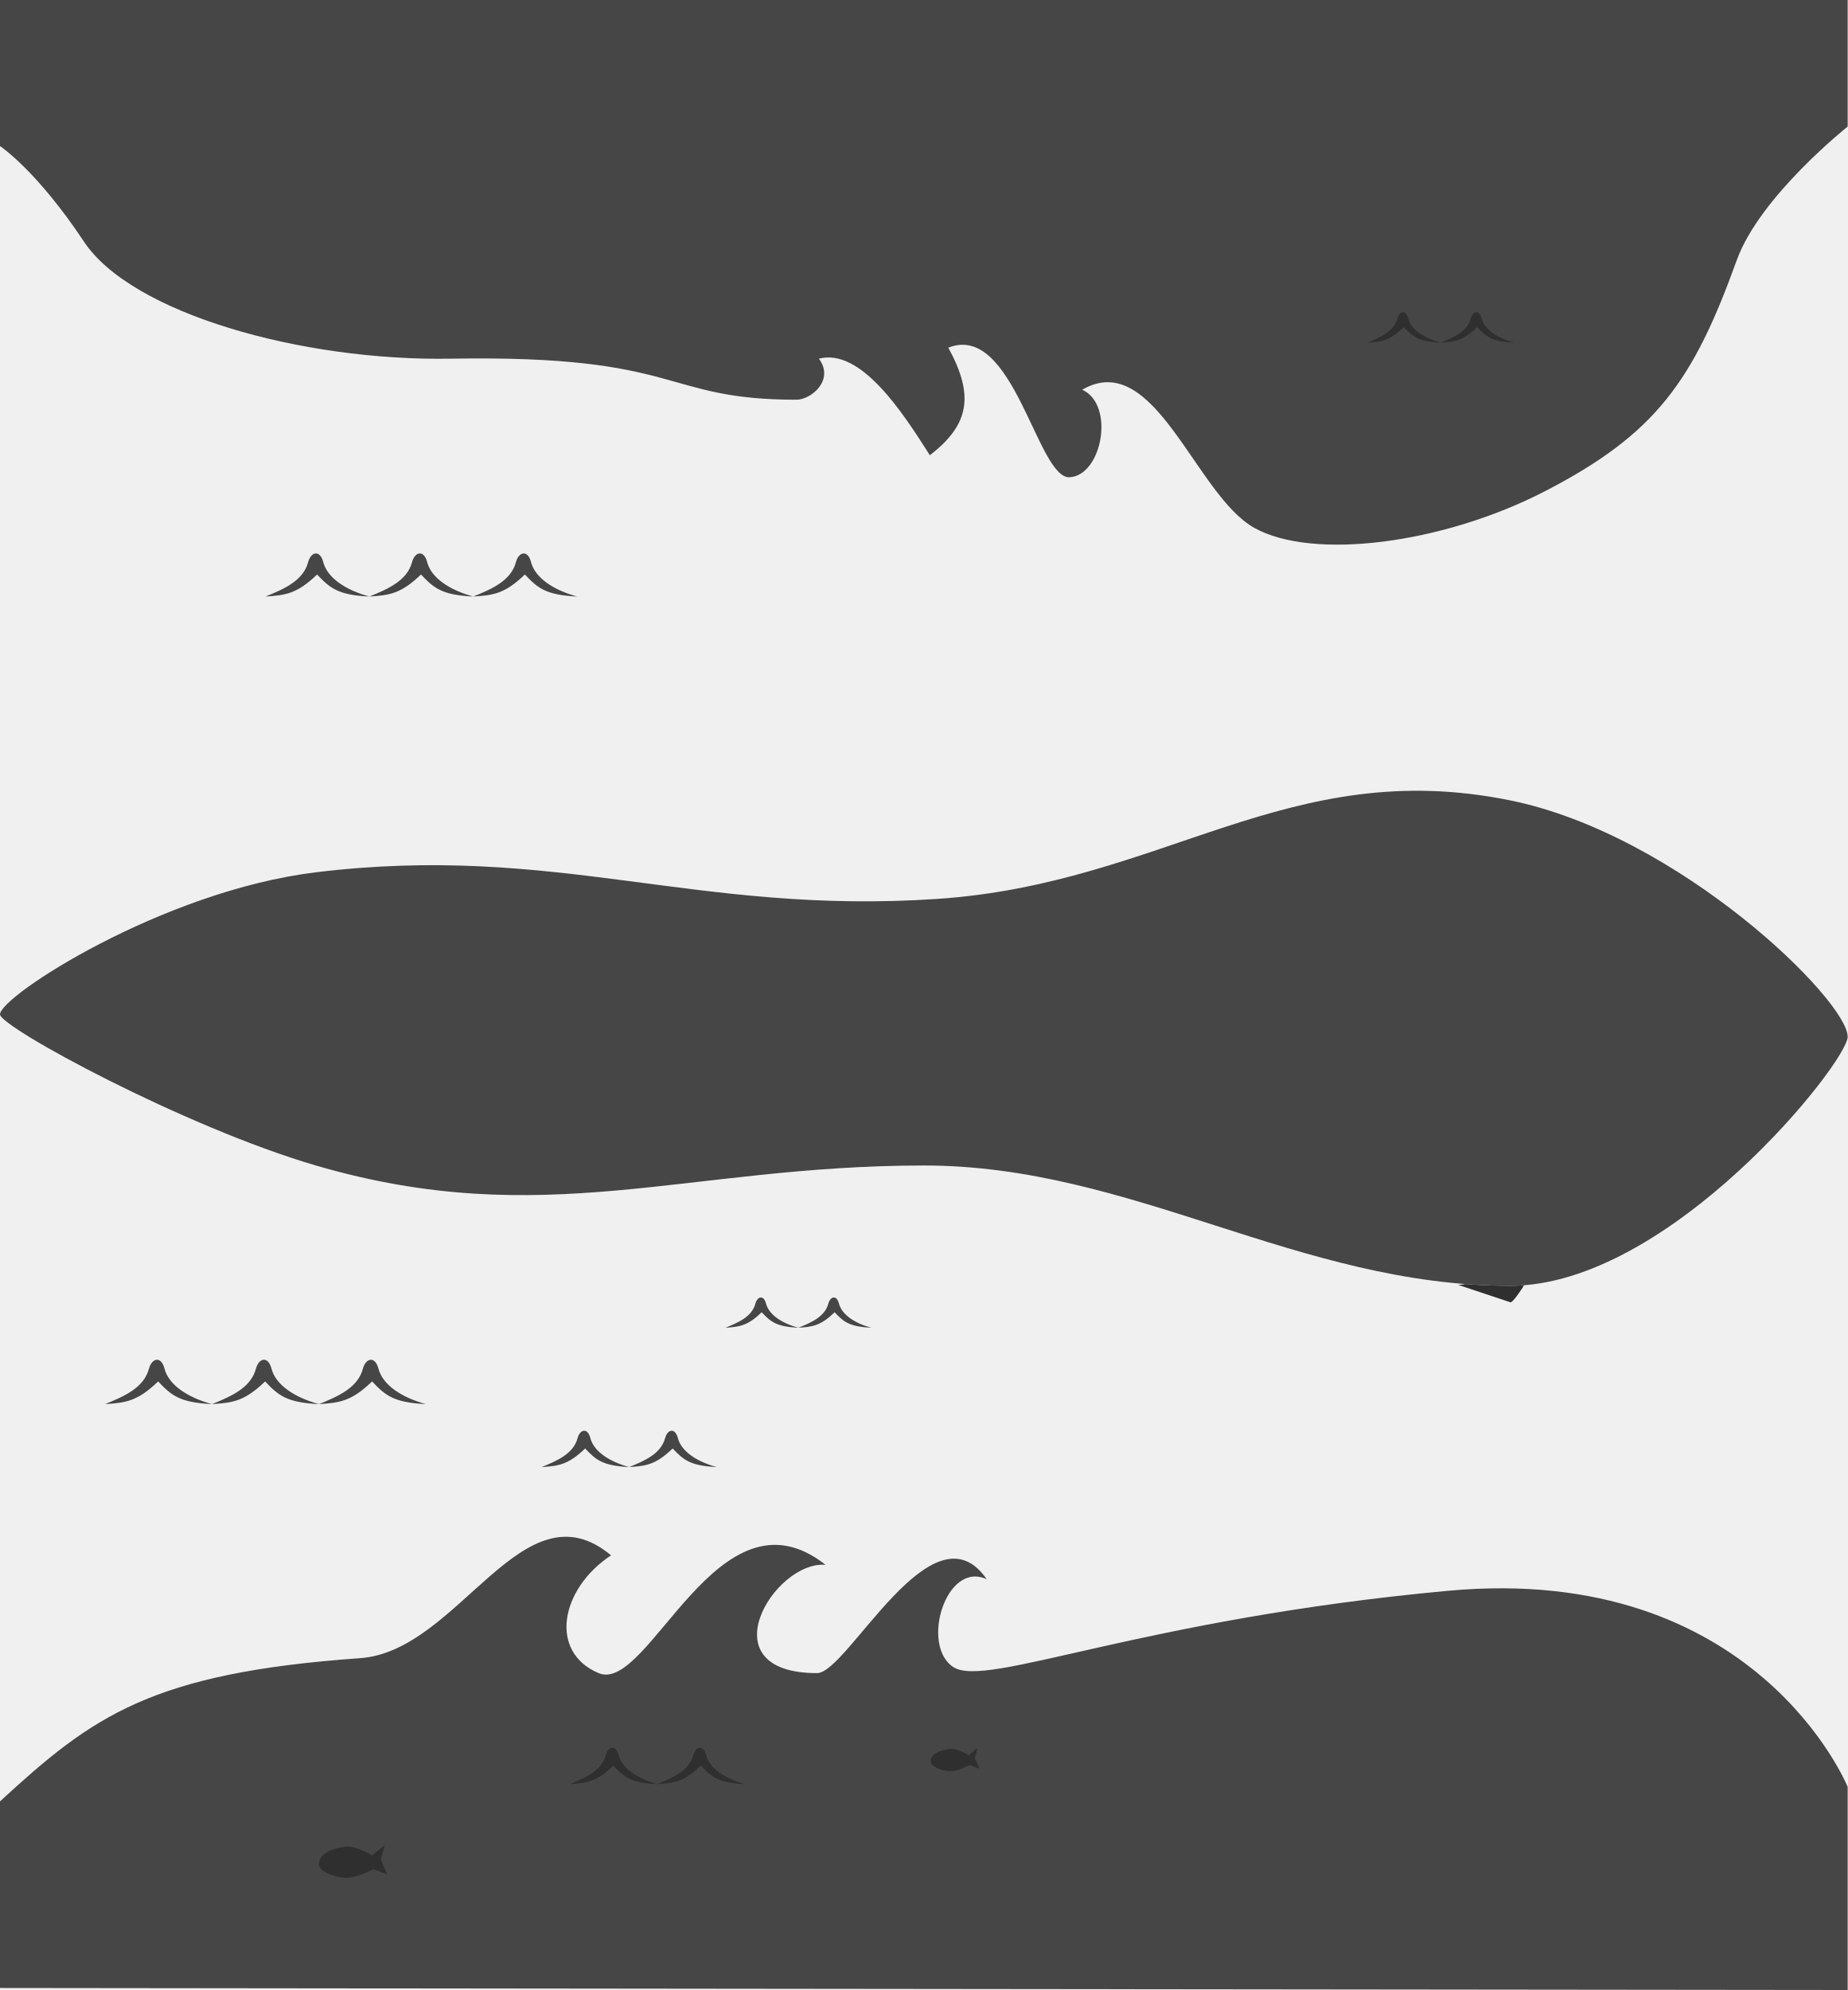
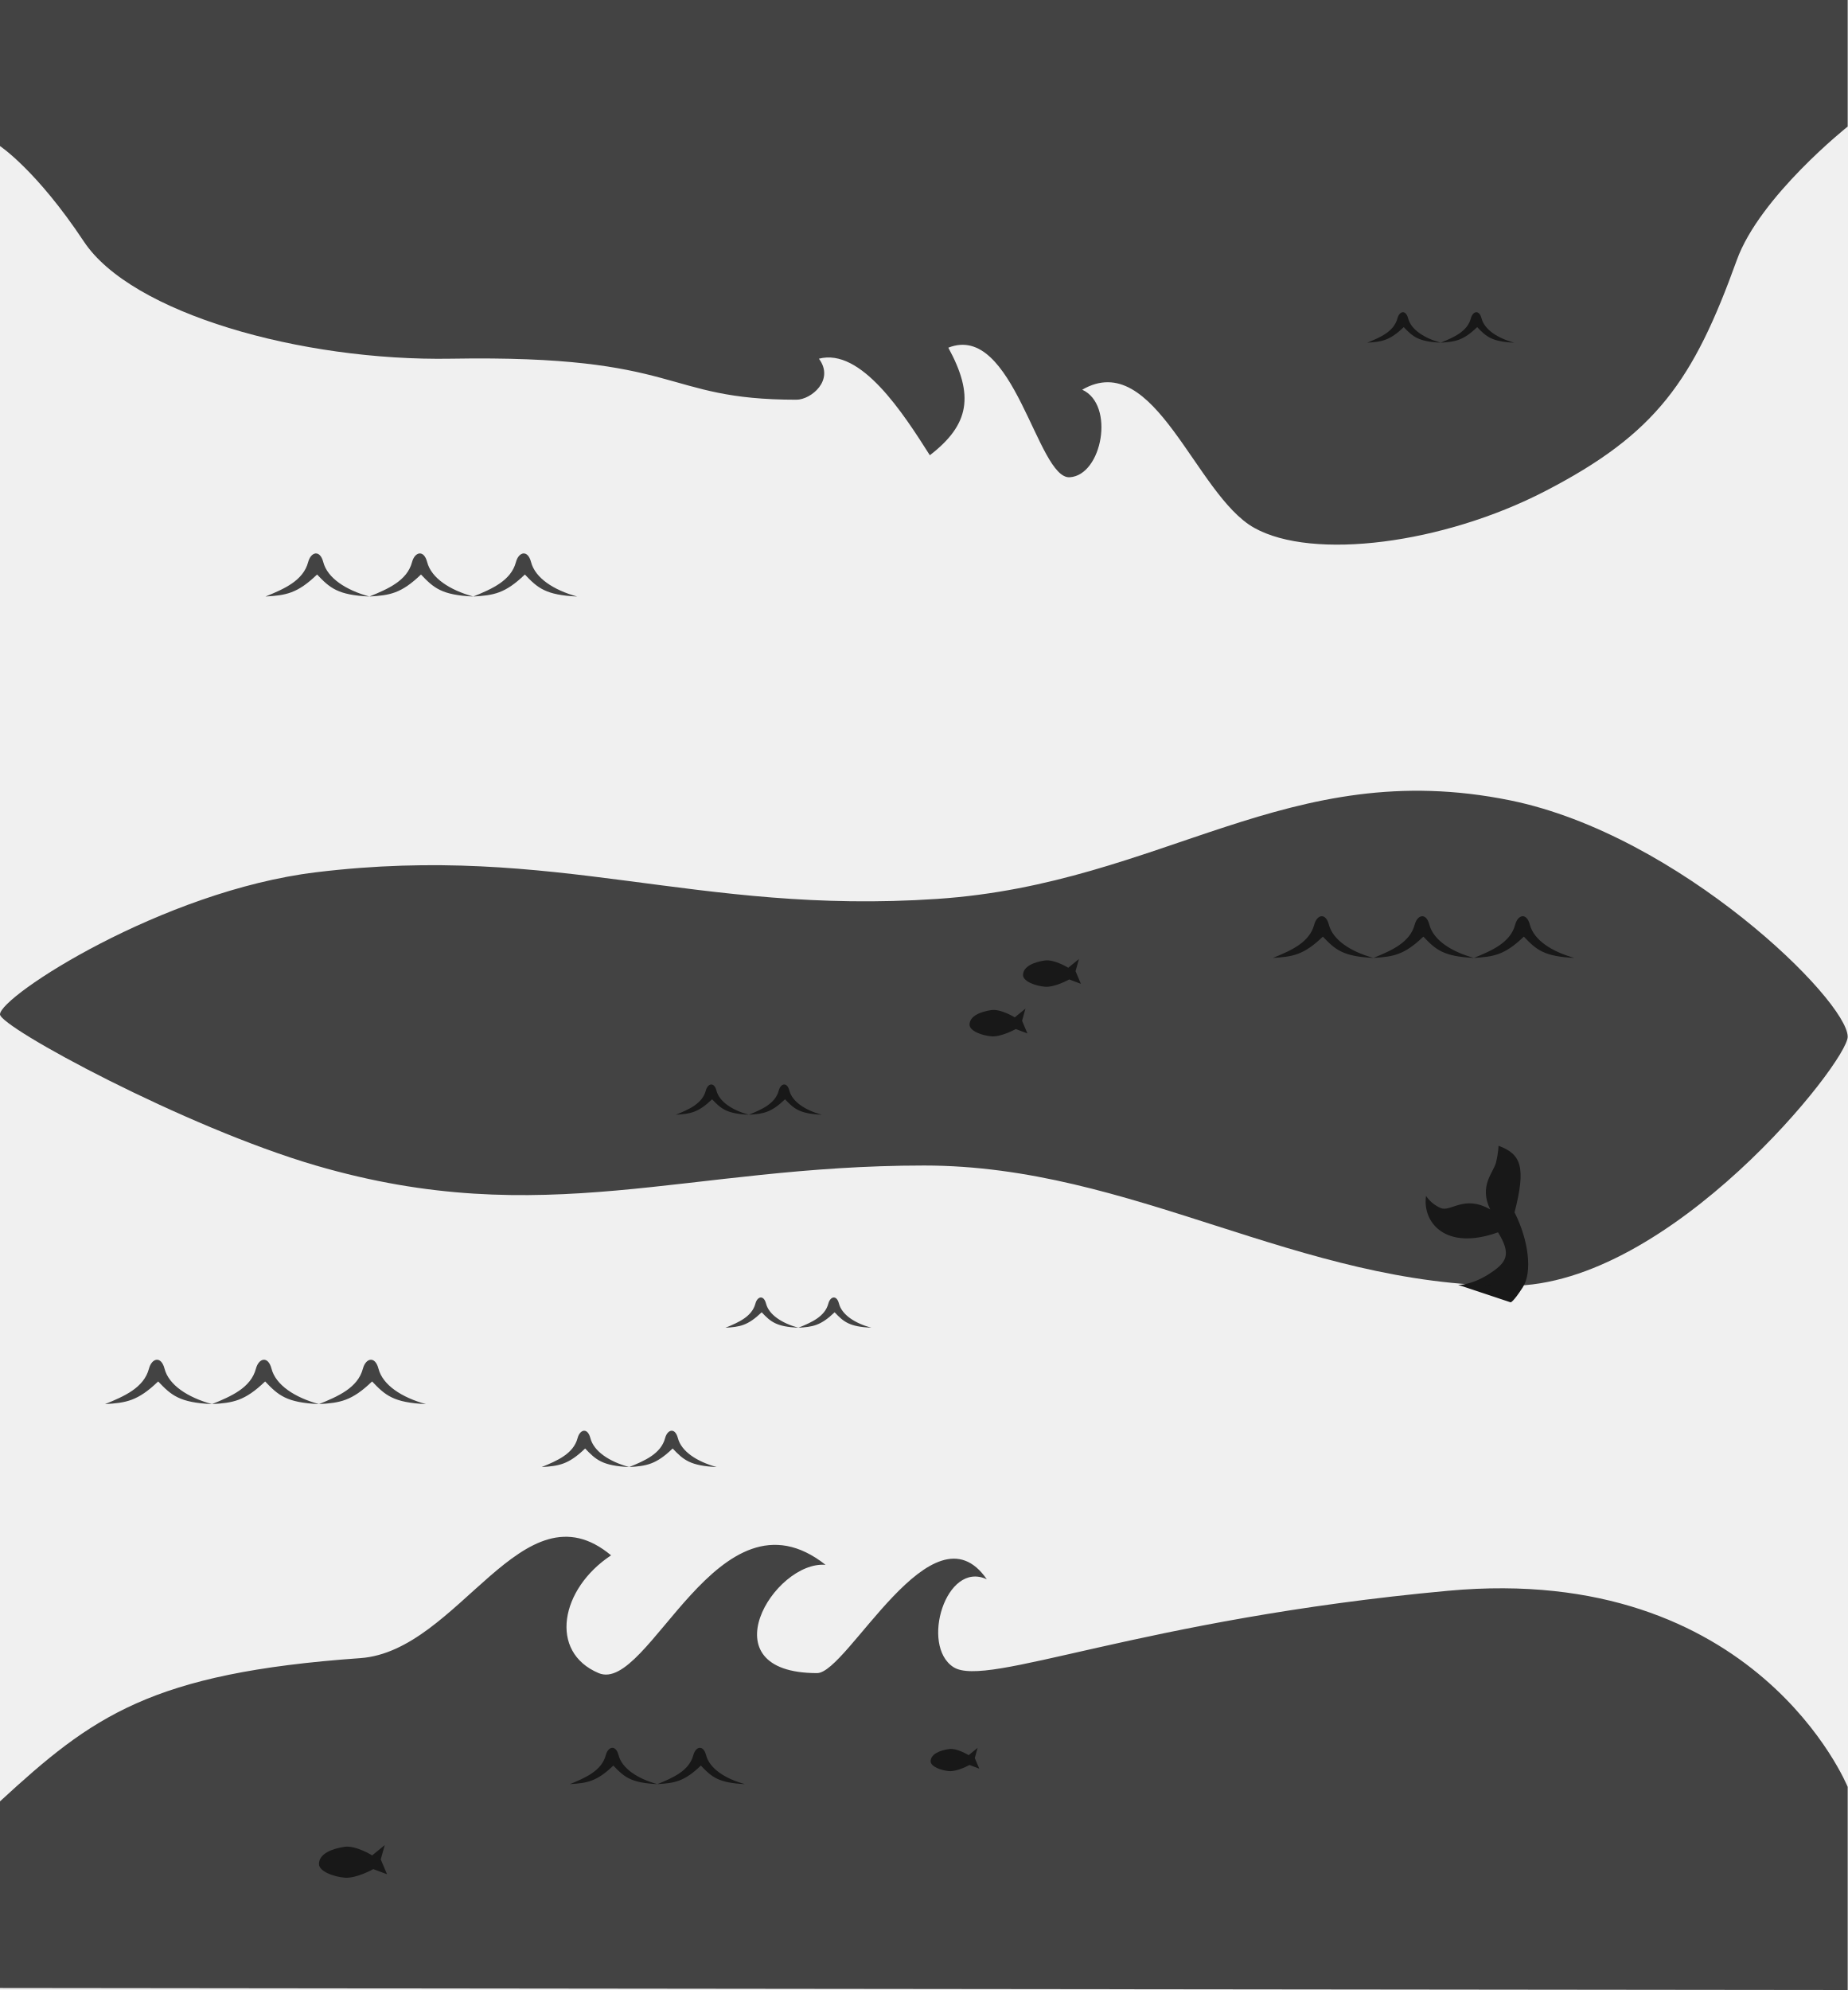
<svg xmlns="http://www.w3.org/2000/svg" width="1900" height="2046" viewBox="0 0 1900 2046" fill="none">
-   <path d="M1900 130.131V0H0V150.191C0 150.191 37.507 174.88 86.317 248.432C135.127 321.984 309.206 371.45 463.953 368.79C703.38 364.675 679.363 410.967 818.983 410.967C833.883 410.967 858.545 390.907 842.104 368.79C885.262 357.474 928.465 424.343 956.165 468.06C997.188 436.466 1001.89 406.338 975.176 357.474C1042.48 330.728 1066.63 492.749 1100.03 490.691C1133.42 488.634 1146.78 416.11 1112.87 400.68C1187.37 357.474 1229.23 508.782 1289.62 542.641C1350 576.5 1484.04 559.095 1588.64 505.093C1703.22 445.943 1741.24 391.422 1785.96 267.463C1809.63 201.869 1900 130.131 1900 130.131Z" fill="white" />
+   <path d="M1900 130.131V0H0V150.191C0 150.191 37.507 174.88 86.317 248.432C135.127 321.984 309.206 371.45 463.953 368.79C703.38 364.675 679.363 410.967 818.983 410.967C833.883 410.967 858.545 390.907 842.104 368.79C885.262 357.474 928.465 424.343 956.165 468.06C997.188 436.466 1001.89 406.338 975.176 357.474C1042.48 330.728 1066.63 492.749 1100.03 490.691C1133.42 488.634 1146.78 416.11 1112.87 400.68C1187.37 357.474 1229.23 508.782 1289.62 542.641C1350 576.5 1484.04 559.095 1588.64 505.093C1703.22 445.943 1741.24 391.422 1785.96 267.463C1809.63 201.869 1900 130.131 1900 130.131Z" fill="" />
  <path d="M1900 130.131V0H0V150.191C0 150.191 37.507 174.88 86.317 248.432C135.127 321.984 309.206 371.45 463.953 368.79C703.38 364.675 679.363 410.967 818.983 410.967C833.883 410.967 858.545 390.907 842.104 368.79C885.262 357.474 928.465 424.343 956.165 468.06C997.188 436.466 1001.89 406.338 975.176 357.474C1042.48 330.728 1066.63 492.749 1100.03 490.691C1133.42 488.634 1146.78 416.11 1112.87 400.68C1187.37 357.474 1229.23 508.782 1289.62 542.641C1350 576.5 1484.04 559.095 1588.64 505.093C1703.22 445.943 1741.24 391.422 1785.96 267.463C1809.63 201.869 1900 130.131 1900 130.131Z" fill="#181818" fill-opacity="0.8" />
  <path d="M1351.43 950.651C1346.51 969.095 1327.63 977.285 1309 984.867C1329.24 983.644 1340.59 981.961 1360.32 962.969C1373.05 976.404 1381.03 983.417 1412.33 984.867C1388.7 978.368 1370.59 966.39 1366.48 950.651C1363.16 937.915 1354.17 940.384 1351.43 950.651Z" fill="#181818" />
-   <path d="M1351.43 950.651C1346.51 969.095 1327.63 977.285 1309 984.867C1329.24 983.644 1340.59 981.961 1360.32 962.969C1373.05 976.404 1381.03 983.417 1412.33 984.867C1388.7 978.368 1370.59 966.39 1366.48 950.651C1363.16 937.915 1354.17 940.384 1351.43 950.651Z" fill="white" fill-opacity="0.1" />
+   <path d="M1351.43 950.651C1346.51 969.095 1327.63 977.285 1309 984.867C1329.24 983.644 1340.59 981.961 1360.32 962.969C1373.05 976.404 1381.03 983.417 1412.33 984.867C1388.7 978.368 1370.59 966.39 1366.48 950.651C1363.16 937.915 1354.17 940.384 1351.43 950.651Z" fill="" fill-opacity="0.1" />
  <path d="M1454.76 950.651C1449.84 969.095 1430.97 977.285 1412.33 984.867C1432.57 983.644 1443.92 981.961 1463.66 962.969C1476.38 976.404 1484.36 983.417 1515.67 984.867C1492.03 978.368 1473.92 966.39 1469.82 950.651C1466.49 937.915 1457.5 940.384 1454.76 950.651Z" fill="#181818" />
-   <path d="M1454.76 950.651C1449.84 969.095 1430.97 977.285 1412.33 984.867C1432.57 983.644 1443.92 981.961 1463.66 962.969C1476.38 976.404 1484.36 983.417 1515.67 984.867C1492.03 978.368 1473.92 966.39 1469.82 950.651C1466.49 937.915 1457.5 940.384 1454.76 950.651Z" fill="white" fill-opacity="0.1" />
+   <path d="M1454.76 950.651C1449.84 969.095 1430.97 977.285 1412.33 984.867C1432.57 983.644 1443.92 981.961 1463.66 962.969C1476.38 976.404 1484.36 983.417 1515.67 984.867C1492.03 978.368 1473.92 966.39 1469.82 950.651C1466.49 937.915 1457.5 940.384 1454.76 950.651Z" fill="" fill-opacity="0.1" />
  <path d="M1558.1 950.651C1553.18 969.095 1534.3 977.285 1515.67 984.867C1535.91 983.644 1547.26 981.961 1566.99 962.969C1579.72 976.404 1587.7 983.417 1619 984.867C1595.37 978.368 1577.26 966.39 1573.15 950.651C1569.83 937.915 1560.83 940.384 1558.1 950.651Z" fill="#181818" />
-   <path d="M1558.1 950.651C1553.18 969.095 1534.3 977.285 1515.67 984.867C1535.91 983.644 1547.26 981.961 1566.99 962.969C1579.72 976.404 1587.7 983.417 1619 984.867C1595.37 978.368 1577.26 966.39 1573.15 950.651C1569.83 937.915 1560.83 940.384 1558.1 950.651Z" fill="white" fill-opacity="0.1" />
-   <path d="M776.795 1340.28C773.226 1353.67 759.525 1359.61 746 1365.11C760.69 1364.23 768.927 1363 783.252 1349.22C792.489 1358.97 798.279 1364.06 821 1365.11C803.848 1360.4 790.702 1351.7 787.722 1340.28C785.311 1331.03 778.782 1332.83 776.795 1340.28Z" fill="white" />
+   <path d="M1558.1 950.651C1553.18 969.095 1534.3 977.285 1515.67 984.867C1535.91 983.644 1547.26 981.961 1566.99 962.969C1579.72 976.404 1587.7 983.417 1619 984.867C1595.37 978.368 1577.26 966.39 1573.15 950.651C1569.83 937.915 1560.83 940.384 1558.1 950.651Z" fill="" fill-opacity="0.1" />
+   <path d="M776.795 1340.28C773.226 1353.67 759.525 1359.61 746 1365.11C760.69 1364.23 768.927 1363 783.252 1349.22C792.489 1358.97 798.279 1364.06 821 1365.11C803.848 1360.4 790.702 1351.7 787.722 1340.28C785.311 1331.03 778.782 1332.83 776.795 1340.28Z" fill="" />
  <path d="M776.795 1340.28C773.226 1353.67 759.525 1359.61 746 1365.11C760.69 1364.23 768.927 1363 783.252 1349.22C792.489 1358.97 798.279 1364.06 821 1365.11C803.848 1360.4 790.702 1351.7 787.722 1340.28C785.311 1331.03 778.782 1332.83 776.795 1340.28Z" fill="#181818" fill-opacity="0.8" />
-   <path d="M851.794 1340.28C848.225 1353.67 834.524 1359.61 820.999 1365.11C835.689 1364.23 843.926 1363 858.251 1349.22C867.488 1358.97 873.278 1364.06 896 1365.11C878.848 1360.4 865.702 1351.7 862.722 1340.28C860.31 1331.03 853.781 1332.83 851.794 1340.28Z" fill="white" />
+   <path d="M851.794 1340.28C848.225 1353.67 834.524 1359.61 820.999 1365.11C835.689 1364.23 843.926 1363 858.251 1349.22C867.488 1358.97 873.278 1364.06 896 1365.11C878.848 1360.4 865.702 1351.7 862.722 1340.28C860.31 1331.03 853.781 1332.83 851.794 1340.28Z" fill="" />
  <path d="M851.794 1340.28C848.225 1353.67 834.524 1359.61 820.999 1365.11C835.689 1364.23 843.926 1363 858.251 1349.22C867.488 1358.97 873.278 1364.06 896 1365.11C878.848 1360.4 865.702 1351.7 862.722 1340.28C860.31 1331.03 853.781 1332.83 851.794 1340.28Z" fill="#181818" fill-opacity="0.8" />
-   <path d="M593.954 1478.53C589.671 1494.6 573.23 1501.73 557 1508.34C574.628 1507.27 584.512 1505.81 601.702 1489.26C612.786 1500.97 619.734 1507.07 647 1508.34C626.418 1502.68 610.643 1492.24 607.066 1478.53C604.173 1467.44 596.338 1469.59 593.954 1478.53Z" fill="white" />
+   <path d="M593.954 1478.53C589.671 1494.6 573.23 1501.73 557 1508.34C574.628 1507.27 584.512 1505.81 601.702 1489.26C612.786 1500.97 619.734 1507.07 647 1508.34C626.418 1502.68 610.643 1492.24 607.066 1478.53C604.173 1467.44 596.338 1469.59 593.954 1478.53Z" fill="" />
  <path d="M593.954 1478.53C589.671 1494.6 573.23 1501.73 557 1508.34C574.628 1507.27 584.512 1505.81 601.702 1489.26C612.786 1500.97 619.734 1507.07 647 1508.34C626.418 1502.68 610.643 1492.24 607.066 1478.53C604.173 1467.44 596.338 1469.59 593.954 1478.53Z" fill="#181818" fill-opacity="0.8" />
-   <path d="M683.954 1478.53C679.671 1494.6 663.23 1501.73 647 1508.34C664.628 1507.27 674.512 1505.81 691.702 1489.26C702.786 1500.97 709.734 1507.07 737 1508.34C716.418 1502.68 700.643 1492.24 697.066 1478.53C694.173 1467.44 686.338 1469.59 683.954 1478.53Z" fill="white" />
+   <path d="M683.954 1478.53C679.671 1494.6 663.23 1501.73 647 1508.34C664.628 1507.27 674.512 1505.81 691.702 1489.26C702.786 1500.97 709.734 1507.07 737 1508.34C716.418 1502.68 700.643 1492.24 697.066 1478.53C694.173 1467.44 686.338 1469.59 683.954 1478.53Z" fill="" />
  <path d="M683.954 1478.53C679.671 1494.6 663.23 1501.73 647 1508.34C664.628 1507.27 674.512 1505.81 691.702 1489.26C702.786 1500.97 709.734 1507.07 737 1508.34C716.418 1502.68 700.643 1492.24 697.066 1478.53C694.173 1467.44 686.338 1469.59 683.954 1478.53Z" fill="#181818" fill-opacity="0.8" />
-   <path d="M153.165 1407.21C147.931 1426.84 127.836 1435.56 108 1443.63C129.545 1442.33 141.626 1440.54 162.635 1420.32C176.183 1434.62 184.675 1442.09 217.999 1443.63C192.844 1436.71 173.563 1423.96 169.192 1407.21C165.655 1393.65 156.079 1396.28 153.165 1407.21Z" fill="white" />
+   <path d="M153.165 1407.21C147.931 1426.84 127.836 1435.56 108 1443.63C129.545 1442.33 141.626 1440.54 162.635 1420.32C176.183 1434.62 184.675 1442.09 217.999 1443.63C192.844 1436.71 173.563 1423.96 169.192 1407.21C165.655 1393.65 156.079 1396.28 153.165 1407.21Z" fill="" />
  <path d="M153.165 1407.21C147.931 1426.84 127.836 1435.56 108 1443.63C129.545 1442.33 141.626 1440.54 162.635 1420.32C176.183 1434.62 184.675 1442.09 217.999 1443.63C192.844 1436.71 173.563 1423.96 169.192 1407.21C165.655 1393.65 156.079 1396.28 153.165 1407.21Z" fill="#181818" fill-opacity="0.8" />
-   <path d="M263.163 1407.21C257.929 1426.84 237.834 1435.56 217.998 1443.63C239.543 1442.33 251.624 1440.54 272.634 1420.32C286.181 1434.62 294.673 1442.09 327.997 1443.63C302.842 1436.71 283.561 1423.96 279.19 1407.21C275.653 1393.65 266.077 1396.28 263.163 1407.21Z" fill="white" />
+   <path d="M263.163 1407.21C257.929 1426.84 237.834 1435.56 217.998 1443.63C239.543 1442.33 251.624 1440.54 272.634 1420.32C286.181 1434.62 294.673 1442.09 327.997 1443.63C302.842 1436.71 283.561 1423.96 279.19 1407.21C275.653 1393.65 266.077 1396.28 263.163 1407.21Z" fill="" />
  <path d="M263.163 1407.21C257.929 1426.84 237.834 1435.56 217.998 1443.63C239.543 1442.33 251.624 1440.54 272.634 1420.32C286.181 1434.62 294.673 1442.09 327.997 1443.63C302.842 1436.71 283.561 1423.96 279.19 1407.21C275.653 1393.65 266.077 1396.28 263.163 1407.21Z" fill="#181818" fill-opacity="0.8" />
-   <path d="M373.166 1407.21C367.931 1426.84 347.836 1435.56 328 1443.63C349.545 1442.33 361.626 1440.54 382.636 1420.32C396.183 1434.62 404.675 1442.09 438 1443.63C412.844 1436.71 393.563 1423.96 389.192 1407.21C385.655 1393.65 376.079 1396.28 373.166 1407.21Z" fill="white" />
+   <path d="M373.166 1407.21C367.931 1426.84 347.836 1435.56 328 1443.63C349.545 1442.33 361.626 1440.54 382.636 1420.32C396.183 1434.62 404.675 1442.09 438 1443.63C412.844 1436.71 393.563 1423.96 389.192 1407.21C385.655 1393.65 376.079 1396.28 373.166 1407.21Z" fill="" />
  <path d="M373.166 1407.21C367.931 1426.84 347.836 1435.56 328 1443.63C349.545 1442.33 361.626 1440.54 382.636 1420.32C396.183 1434.62 404.675 1442.09 438 1443.63C412.844 1436.71 393.563 1423.96 389.192 1407.21C385.655 1393.65 376.079 1396.28 373.166 1407.21Z" fill="#181818" fill-opacity="0.8" />
  <path d="M725.795 1121.28C722.226 1134.67 708.525 1140.61 695 1146.11C709.69 1145.23 717.927 1144 732.252 1130.22C741.489 1139.97 747.279 1145.06 770 1146.11C752.848 1141.4 739.702 1132.7 736.722 1121.28C734.311 1112.03 727.782 1113.83 725.795 1121.28Z" fill="#181818" />
-   <path d="M725.795 1121.28C722.226 1134.67 708.525 1140.61 695 1146.11C709.69 1145.23 717.927 1144 732.252 1130.22C741.489 1139.97 747.279 1145.06 770 1146.11C752.848 1141.4 739.702 1132.7 736.722 1121.28C734.311 1112.03 727.782 1113.83 725.795 1121.28Z" fill="white" fill-opacity="0.1" />
+   <path d="M725.795 1121.28C722.226 1134.67 708.525 1140.61 695 1146.11C709.69 1145.23 717.927 1144 732.252 1130.22C741.489 1139.97 747.279 1145.06 770 1146.11C752.848 1141.4 739.702 1132.7 736.722 1121.28C734.311 1112.03 727.782 1113.83 725.795 1121.28Z" fill="" fill-opacity="0.1" />
  <path d="M800.794 1121.28C797.225 1134.67 783.524 1140.61 769.999 1146.11C784.689 1145.23 792.926 1144 807.251 1130.22C816.488 1139.97 822.278 1145.06 845 1146.11C827.848 1141.4 814.702 1132.7 811.722 1121.28C809.31 1112.03 802.781 1113.83 800.794 1121.28Z" fill="#181818" />
-   <path d="M800.794 1121.28C797.225 1134.67 783.524 1140.61 769.999 1146.11C784.689 1145.23 792.926 1144 807.251 1130.22C816.488 1139.97 822.278 1145.06 845 1146.11C827.848 1141.4 814.702 1132.7 811.722 1121.28C809.31 1112.03 802.781 1113.83 800.794 1121.28Z" fill="white" fill-opacity="0.1" />
+   <path d="M800.794 1121.28C797.225 1134.67 783.524 1140.61 769.999 1146.11C784.689 1145.23 792.926 1144 807.251 1130.22C816.488 1139.97 822.278 1145.06 845 1146.11C827.848 1141.4 814.702 1132.7 811.722 1121.28C809.31 1112.03 802.781 1113.83 800.794 1121.28Z" fill="" fill-opacity="0.1" />
  <path d="M1106 998.5L1109.5 986L1098.5 995C1098.5 995 1084.23 986.143 1074.5 987.5C1063.71 989.006 1052 993.5 1052 1002.5C1052 1009 1064.84 1013.7 1074.5 1014.5C1084.66 1015.34 1099.5 1007 1099.5 1007L1111.5 1011.5L1106 998.5Z" fill="#181818" />
-   <path d="M1106 998.5L1109.5 986L1098.5 995C1098.5 995 1084.23 986.143 1074.5 987.5C1063.71 989.006 1052 993.5 1052 1002.5C1052 1009 1064.84 1013.7 1074.5 1014.5C1084.66 1015.34 1099.5 1007 1099.5 1007L1111.5 1011.5L1106 998.5Z" fill="white" fill-opacity="0.1" />
+   <path d="M1106 998.5L1109.5 986L1098.5 995C1098.5 995 1084.23 986.143 1074.5 987.5C1063.71 989.006 1052 993.5 1052 1002.5C1052 1009 1064.84 1013.7 1074.5 1014.5C1084.66 1015.34 1099.5 1007 1099.5 1007L1111.5 1011.5L1106 998.5Z" fill="" fill-opacity="0.1" />
  <path d="M1051 1049.5L1054.5 1037L1043.5 1046C1043.5 1046 1029.23 1037.14 1019.5 1038.5C1008.71 1040.01 997 1044.5 997 1053.5C997 1060 1009.84 1064.7 1019.5 1065.5C1029.66 1066.34 1044.5 1058 1044.5 1058L1056.5 1062.5L1051 1049.5Z" fill="#181818" />
-   <path d="M1051 1049.5L1054.5 1037L1043.5 1046C1043.5 1046 1029.23 1037.14 1019.5 1038.5C1008.71 1040.01 997 1044.5 997 1053.5C997 1060 1009.84 1064.7 1019.5 1065.5C1029.66 1066.34 1044.5 1058 1044.5 1058L1056.5 1062.5L1051 1049.5Z" fill="white" fill-opacity="0.1" />
+   <path d="M1051 1049.5L1054.5 1037L1043.5 1046C1043.5 1046 1029.23 1037.14 1019.5 1038.5C1008.71 1040.01 997 1044.5 997 1053.5C997 1060 1009.84 1064.7 1019.5 1065.5C1029.66 1066.34 1044.5 1058 1044.5 1058L1056.5 1062.5L1051 1049.5Z" fill="" fill-opacity="0.1" />
  <path d="M1530.93 1310C1512.6 1321.72 1499.43 1321 1499.43 1321L1553.43 1339C1553.43 1339 1555.93 1339 1565.93 1323.5C1575.93 1308 1571.96 1275.16 1557.43 1246.5C1569.43 1199.91 1564.28 1186.6 1540.93 1178C1540.93 1178 1540.93 1184.5 1538.43 1195C1535.93 1205.5 1520.43 1219 1532.43 1243.5C1505.43 1228 1491.93 1246.5 1481.44 1242C1470.94 1237.5 1466.43 1229.5 1466.43 1229.5C1462.43 1256.5 1486.08 1286.51 1540.43 1267C1554.7 1290.03 1549.27 1298.28 1530.93 1310Z" fill="#181818" />
-   <path d="M1530.93 1310C1512.6 1321.72 1499.43 1321 1499.43 1321L1553.43 1339C1553.43 1339 1555.93 1339 1565.93 1323.5C1575.93 1308 1571.96 1275.16 1557.43 1246.5C1569.43 1199.91 1564.28 1186.6 1540.93 1178C1540.93 1178 1540.93 1184.5 1538.43 1195C1535.93 1205.5 1520.43 1219 1532.43 1243.5C1505.43 1228 1491.93 1246.5 1481.44 1242C1470.94 1237.5 1466.43 1229.5 1466.43 1229.5C1462.43 1256.5 1486.08 1286.51 1540.43 1267C1554.7 1290.03 1549.27 1298.28 1530.93 1310Z" fill="white" fill-opacity="0.1" />
-   <path d="M0 1852.06V2043.95L1900 2046V1837.18C1900 1837.18 1806.36 1606.29 1489.09 1635.54C1171.83 1664.78 1014.73 1736.1 980.447 1714.04C946.162 1691.97 972.771 1604.05 1014.73 1623.73C958.955 1542.67 871.5 1720.19 840.237 1720.19C725.5 1720.19 796 1604.5 848.936 1608.86C738.406 1521.63 667.277 1741.97 615.594 1720.19C563.911 1698.42 576.369 1633.37 628.387 1599.11C537.301 1523.17 472.313 1697.6 370.482 1704.8C154.843 1720.06 94.775 1764.83 0 1852.06Z" fill="white" />
+   <path d="M1530.93 1310C1512.6 1321.72 1499.43 1321 1499.43 1321L1553.43 1339C1553.43 1339 1555.93 1339 1565.93 1323.5C1575.93 1308 1571.96 1275.16 1557.43 1246.5C1569.43 1199.91 1564.28 1186.6 1540.93 1178C1540.93 1178 1540.93 1184.5 1538.43 1195C1535.93 1205.5 1520.43 1219 1532.43 1243.5C1505.43 1228 1491.93 1246.5 1481.44 1242C1470.94 1237.5 1466.43 1229.5 1466.43 1229.5C1462.43 1256.5 1486.08 1286.51 1540.43 1267C1554.7 1290.03 1549.27 1298.28 1530.93 1310Z" fill="" fill-opacity="0.1" />
+   <path d="M0 1852.06V2043.95L1900 2046V1837.18C1900 1837.18 1806.36 1606.29 1489.09 1635.54C1171.83 1664.78 1014.73 1736.1 980.447 1714.04C946.162 1691.97 972.771 1604.05 1014.73 1623.73C958.955 1542.67 871.5 1720.19 840.237 1720.19C725.5 1720.19 796 1604.5 848.936 1608.86C738.406 1521.63 667.277 1741.97 615.594 1720.19C563.911 1698.42 576.369 1633.37 628.387 1599.11C537.301 1523.17 472.313 1697.6 370.482 1704.8C154.843 1720.06 94.775 1764.83 0 1852.06Z" fill="" />
  <path d="M0 1852.06V2043.95L1900 2046V1837.18C1900 1837.18 1806.36 1606.29 1489.09 1635.54C1171.83 1664.78 1014.73 1736.1 980.447 1714.04C946.162 1691.97 972.771 1604.05 1014.73 1623.73C958.955 1542.67 871.5 1720.19 840.237 1720.19C725.5 1720.19 796 1604.5 848.936 1608.86C738.406 1521.63 667.277 1741.97 615.594 1720.19C563.911 1698.42 576.369 1633.37 628.387 1599.11C537.301 1523.17 472.313 1697.6 370.482 1704.8C154.843 1720.06 94.775 1764.83 0 1852.06Z" fill="#181818" fill-opacity="0.8" />
  <path d="M622.954 1804.53C618.671 1820.6 602.23 1827.73 586 1834.34C603.628 1833.27 613.512 1831.81 630.702 1815.26C641.786 1826.97 648.734 1833.07 676 1834.34C655.418 1828.68 639.643 1818.24 636.066 1804.53C633.173 1793.44 625.338 1795.59 622.954 1804.53Z" fill="#181818" />
-   <path d="M622.954 1804.53C618.671 1820.6 602.23 1827.73 586 1834.34C603.628 1833.27 613.512 1831.81 630.702 1815.26C641.786 1826.97 648.734 1833.07 676 1834.34C655.418 1828.68 639.643 1818.24 636.066 1804.53C633.173 1793.44 625.338 1795.59 622.954 1804.53Z" fill="white" fill-opacity="0.1" />
+   <path d="M622.954 1804.53C618.671 1820.6 602.23 1827.73 586 1834.34C603.628 1833.27 613.512 1831.81 630.702 1815.26C641.786 1826.97 648.734 1833.07 676 1834.34C655.418 1828.68 639.643 1818.24 636.066 1804.53C633.173 1793.44 625.338 1795.59 622.954 1804.53Z" fill="" fill-opacity="0.1" />
  <path d="M712.954 1804.53C708.671 1820.6 692.23 1827.73 676 1834.34C693.628 1833.27 703.512 1831.81 720.702 1815.26C731.786 1826.97 738.734 1833.07 766 1834.34C745.418 1828.68 729.643 1818.24 726.066 1804.53C723.173 1793.44 715.338 1795.59 712.954 1804.53Z" fill="#181818" />
-   <path d="M712.954 1804.53C708.671 1820.6 692.23 1827.73 676 1834.34C693.628 1833.27 703.512 1831.81 720.702 1815.26C731.786 1826.97 738.734 1833.07 766 1834.34C745.418 1828.68 729.643 1818.24 726.066 1804.53C723.173 1793.44 715.338 1795.59 712.954 1804.53Z" fill="white" fill-opacity="0.1" />
+   <path d="M712.954 1804.53C708.671 1820.6 692.23 1827.73 676 1834.34C693.628 1833.27 703.512 1831.81 720.702 1815.26C731.786 1826.97 738.734 1833.07 766 1834.34C745.418 1828.68 729.643 1818.24 726.066 1804.53C723.173 1793.44 715.338 1795.59 712.954 1804.53Z" fill="" fill-opacity="0.1" />
  <path d="M391.529 1911.71L395.647 1897L382.706 1907.59C382.706 1907.59 365.912 1897.17 354.471 1898.76C341.775 1900.54 328 1905.82 328 1916.41C328 1924.06 343.101 1929.59 354.471 1930.53C366.422 1931.51 383.882 1921.71 383.882 1921.71L398 1927L391.529 1911.71Z" fill="#181818" />
-   <path d="M391.529 1911.71L395.647 1897L382.706 1907.59C382.706 1907.59 365.912 1897.17 354.471 1898.76C341.775 1900.54 328 1905.82 328 1916.41C328 1924.06 343.101 1929.59 354.471 1930.53C366.422 1931.51 383.882 1921.71 383.882 1921.71L398 1927L391.529 1911.71Z" fill="white" fill-opacity="0.1" />
+   <path d="M391.529 1911.71L395.647 1897L382.706 1907.59C382.706 1907.59 365.912 1897.17 354.471 1898.76C341.775 1900.54 328 1905.82 328 1916.41C328 1924.06 343.101 1929.59 354.471 1930.53C366.422 1931.51 383.882 1921.71 383.882 1921.71L398 1927L391.529 1911.71Z" fill="" fill-opacity="0.1" />
  <path d="M1002.38 1807.5L1005.32 1797L996.076 1804.56C996.076 1804.56 984.08 1797.12 975.908 1798.26C966.839 1799.53 957 1803.3 957 1810.87C957 1816.33 967.787 1820.28 975.908 1820.95C984.444 1821.65 996.916 1814.65 996.916 1814.65L1007 1818.43L1002.38 1807.5Z" fill="#181818" />
-   <path d="M1002.38 1807.5L1005.32 1797L996.076 1804.56C996.076 1804.56 984.08 1797.12 975.908 1798.26C966.839 1799.53 957 1803.3 957 1810.87C957 1816.33 967.787 1820.28 975.908 1820.95C984.444 1821.65 996.916 1814.65 996.916 1814.65L1007 1818.43L1002.38 1807.5Z" fill="white" fill-opacity="0.1" />
-   <path d="M1552.85 822.87C1727.06 858.299 1900 1028.61 1900 1065.91C1900 1092.01 1717.38 1322 1552.85 1322C1334.65 1322 1164.79 1198.31 950.31 1198.31C706.044 1198.31 559.344 1266.82 324.829 1198.31C189.888 1158.88 -0.01 1055.97 0 1042.91C0.015 1024.26 166.773 916.106 324.829 896.838C572.821 866.605 714.694 941.027 963.948 924.188C1196.76 908.459 1324.17 776.361 1552.85 822.87Z" fill="white" />
+   <path d="M1002.38 1807.5L1005.32 1797L996.076 1804.56C996.076 1804.56 984.08 1797.12 975.908 1798.26C966.839 1799.53 957 1803.3 957 1810.87C957 1816.33 967.787 1820.28 975.908 1820.95C984.444 1821.65 996.916 1814.65 996.916 1814.65L1007 1818.43L1002.38 1807.5Z" fill="" fill-opacity="0.1" />
+   <path d="M1552.85 822.87C1727.06 858.299 1900 1028.61 1900 1065.91C1900 1092.01 1717.38 1322 1552.85 1322C1334.65 1322 1164.79 1198.31 950.31 1198.31C706.044 1198.31 559.344 1266.82 324.829 1198.31C189.888 1158.88 -0.01 1055.97 0 1042.91C0.015 1024.26 166.773 916.106 324.829 896.838C572.821 866.605 714.694 941.027 963.948 924.188C1196.76 908.459 1324.17 776.361 1552.85 822.87Z" fill="" />
  <path d="M1552.85 822.87C1727.06 858.299 1900 1028.61 1900 1065.91C1900 1092.01 1717.38 1322 1552.85 1322C1334.65 1322 1164.79 1198.31 950.31 1198.31C706.044 1198.31 559.344 1266.82 324.829 1198.31C189.888 1158.88 -0.01 1055.97 0 1042.91C0.015 1024.26 166.773 916.106 324.829 896.838C572.821 866.605 714.694 941.027 963.948 924.188C1196.76 908.459 1324.17 776.361 1552.85 822.87Z" fill="#181818" fill-opacity="0.8" />
  <path d="M1437 327.321C1433.41 340.797 1419.61 346.78 1406 352.321C1420.79 351.427 1429.08 350.198 1443.5 336.321C1452.8 346.137 1458.63 351.261 1481.5 352.321C1464.23 347.572 1451 338.82 1448 327.321C1445.57 318.015 1439 319.819 1437 327.321Z" fill="#181818" />
-   <path d="M1437 327.321C1433.41 340.797 1419.61 346.78 1406 352.321C1420.79 351.427 1429.08 350.198 1443.5 336.321C1452.8 346.137 1458.63 351.261 1481.5 352.321C1464.23 347.572 1451 338.82 1448 327.321C1445.57 318.015 1439 319.819 1437 327.321Z" fill="white" fill-opacity="0.1" />
+   <path d="M1437 327.321C1433.41 340.797 1419.61 346.78 1406 352.321C1420.79 351.427 1429.08 350.198 1443.5 336.321C1452.8 346.137 1458.63 351.261 1481.5 352.321C1464.23 347.572 1451 338.82 1448 327.321C1445.57 318.015 1439 319.819 1437 327.321Z" fill="" fill-opacity="0.1" />
  <path d="M1512.5 327.321C1508.91 340.797 1495.11 346.78 1481.5 352.321C1496.29 351.427 1504.58 350.198 1519 336.321C1528.3 346.137 1534.13 351.261 1557 352.321C1539.73 347.572 1526.5 338.82 1523.5 327.321C1521.07 318.015 1514.5 319.819 1512.5 327.321Z" fill="#181818" />
-   <path d="M1512.5 327.321C1508.91 340.797 1495.11 346.78 1481.5 352.321C1496.29 351.427 1504.58 350.198 1519 336.321C1528.3 346.137 1534.13 351.261 1557 352.321C1539.73 347.572 1526.5 338.82 1523.5 327.321C1521.07 318.015 1514.5 319.819 1512.5 327.321Z" fill="white" fill-opacity="0.1" />
-   <path d="M316.867 577.944C311.783 597.013 292.266 605.481 273 613.321C293.925 612.056 305.659 610.316 326.065 590.68C339.222 604.571 347.47 611.822 379.837 613.321C355.404 606.601 336.678 594.217 332.433 577.944C328.997 564.776 319.697 567.329 316.867 577.944Z" fill="white" />
+   <path d="M1512.5 327.321C1508.91 340.797 1495.11 346.78 1481.5 352.321C1496.29 351.427 1504.58 350.198 1519 336.321C1528.3 346.137 1534.13 351.261 1557 352.321C1539.73 347.572 1526.5 338.82 1523.5 327.321C1521.07 318.015 1514.5 319.819 1512.5 327.321Z" fill="" fill-opacity="0.1" />
+   <path d="M316.867 577.944C311.783 597.013 292.266 605.481 273 613.321C293.925 612.056 305.659 610.316 326.065 590.68C339.222 604.571 347.47 611.822 379.837 613.321C355.404 606.601 336.678 594.217 332.433 577.944C328.997 564.776 319.697 567.329 316.867 577.944Z" fill="" />
  <path d="M316.867 577.944C311.783 597.013 292.266 605.481 273 613.321C293.925 612.056 305.659 610.316 326.065 590.68C339.222 604.571 347.47 611.822 379.837 613.321C355.404 606.601 336.678 594.217 332.433 577.944C328.997 564.776 319.697 567.329 316.867 577.944Z" fill="#181818" fill-opacity="0.8" />
-   <path d="M423.704 577.944C418.62 597.013 399.103 605.481 379.837 613.321C400.762 612.056 412.496 610.316 432.902 590.68C446.06 604.571 454.307 611.822 486.674 613.321C462.241 606.601 443.515 594.217 439.27 577.944C435.834 564.776 426.534 567.329 423.704 577.944Z" fill="white" />
+   <path d="M423.704 577.944C418.62 597.013 399.103 605.481 379.837 613.321C400.762 612.056 412.496 610.316 432.902 590.68C446.06 604.571 454.307 611.822 486.674 613.321C462.241 606.601 443.515 594.217 439.27 577.944C435.834 564.776 426.534 567.329 423.704 577.944Z" fill="" />
  <path d="M423.704 577.944C418.62 597.013 399.103 605.481 379.837 613.321C400.762 612.056 412.496 610.316 432.902 590.68C446.06 604.571 454.307 611.822 486.674 613.321C462.241 606.601 443.515 594.217 439.27 577.944C435.834 564.776 426.534 567.329 423.704 577.944Z" fill="#181818" fill-opacity="0.8" />
-   <path d="M530.541 577.944C525.457 597.013 505.94 605.481 486.674 613.321C507.599 612.056 519.333 610.316 539.739 590.68C552.897 604.571 561.144 611.822 593.511 613.321C569.079 606.601 550.352 594.217 546.107 577.944C542.671 564.776 533.371 567.329 530.541 577.944Z" fill="white" />
+   <path d="M530.541 577.944C525.457 597.013 505.94 605.481 486.674 613.321C507.599 612.056 519.333 610.316 539.739 590.68C552.897 604.571 561.144 611.822 593.511 613.321C569.079 606.601 550.352 594.217 546.107 577.944C542.671 564.776 533.371 567.329 530.541 577.944Z" fill="" />
  <path d="M530.541 577.944C525.457 597.013 505.94 605.481 486.674 613.321C507.599 612.056 519.333 610.316 539.739 590.68C552.897 604.571 561.144 611.822 593.511 613.321C569.079 606.601 550.352 594.217 546.107 577.944C542.671 564.776 533.371 567.329 530.541 577.944Z" fill="#181818" fill-opacity="0.8" />
</svg>
